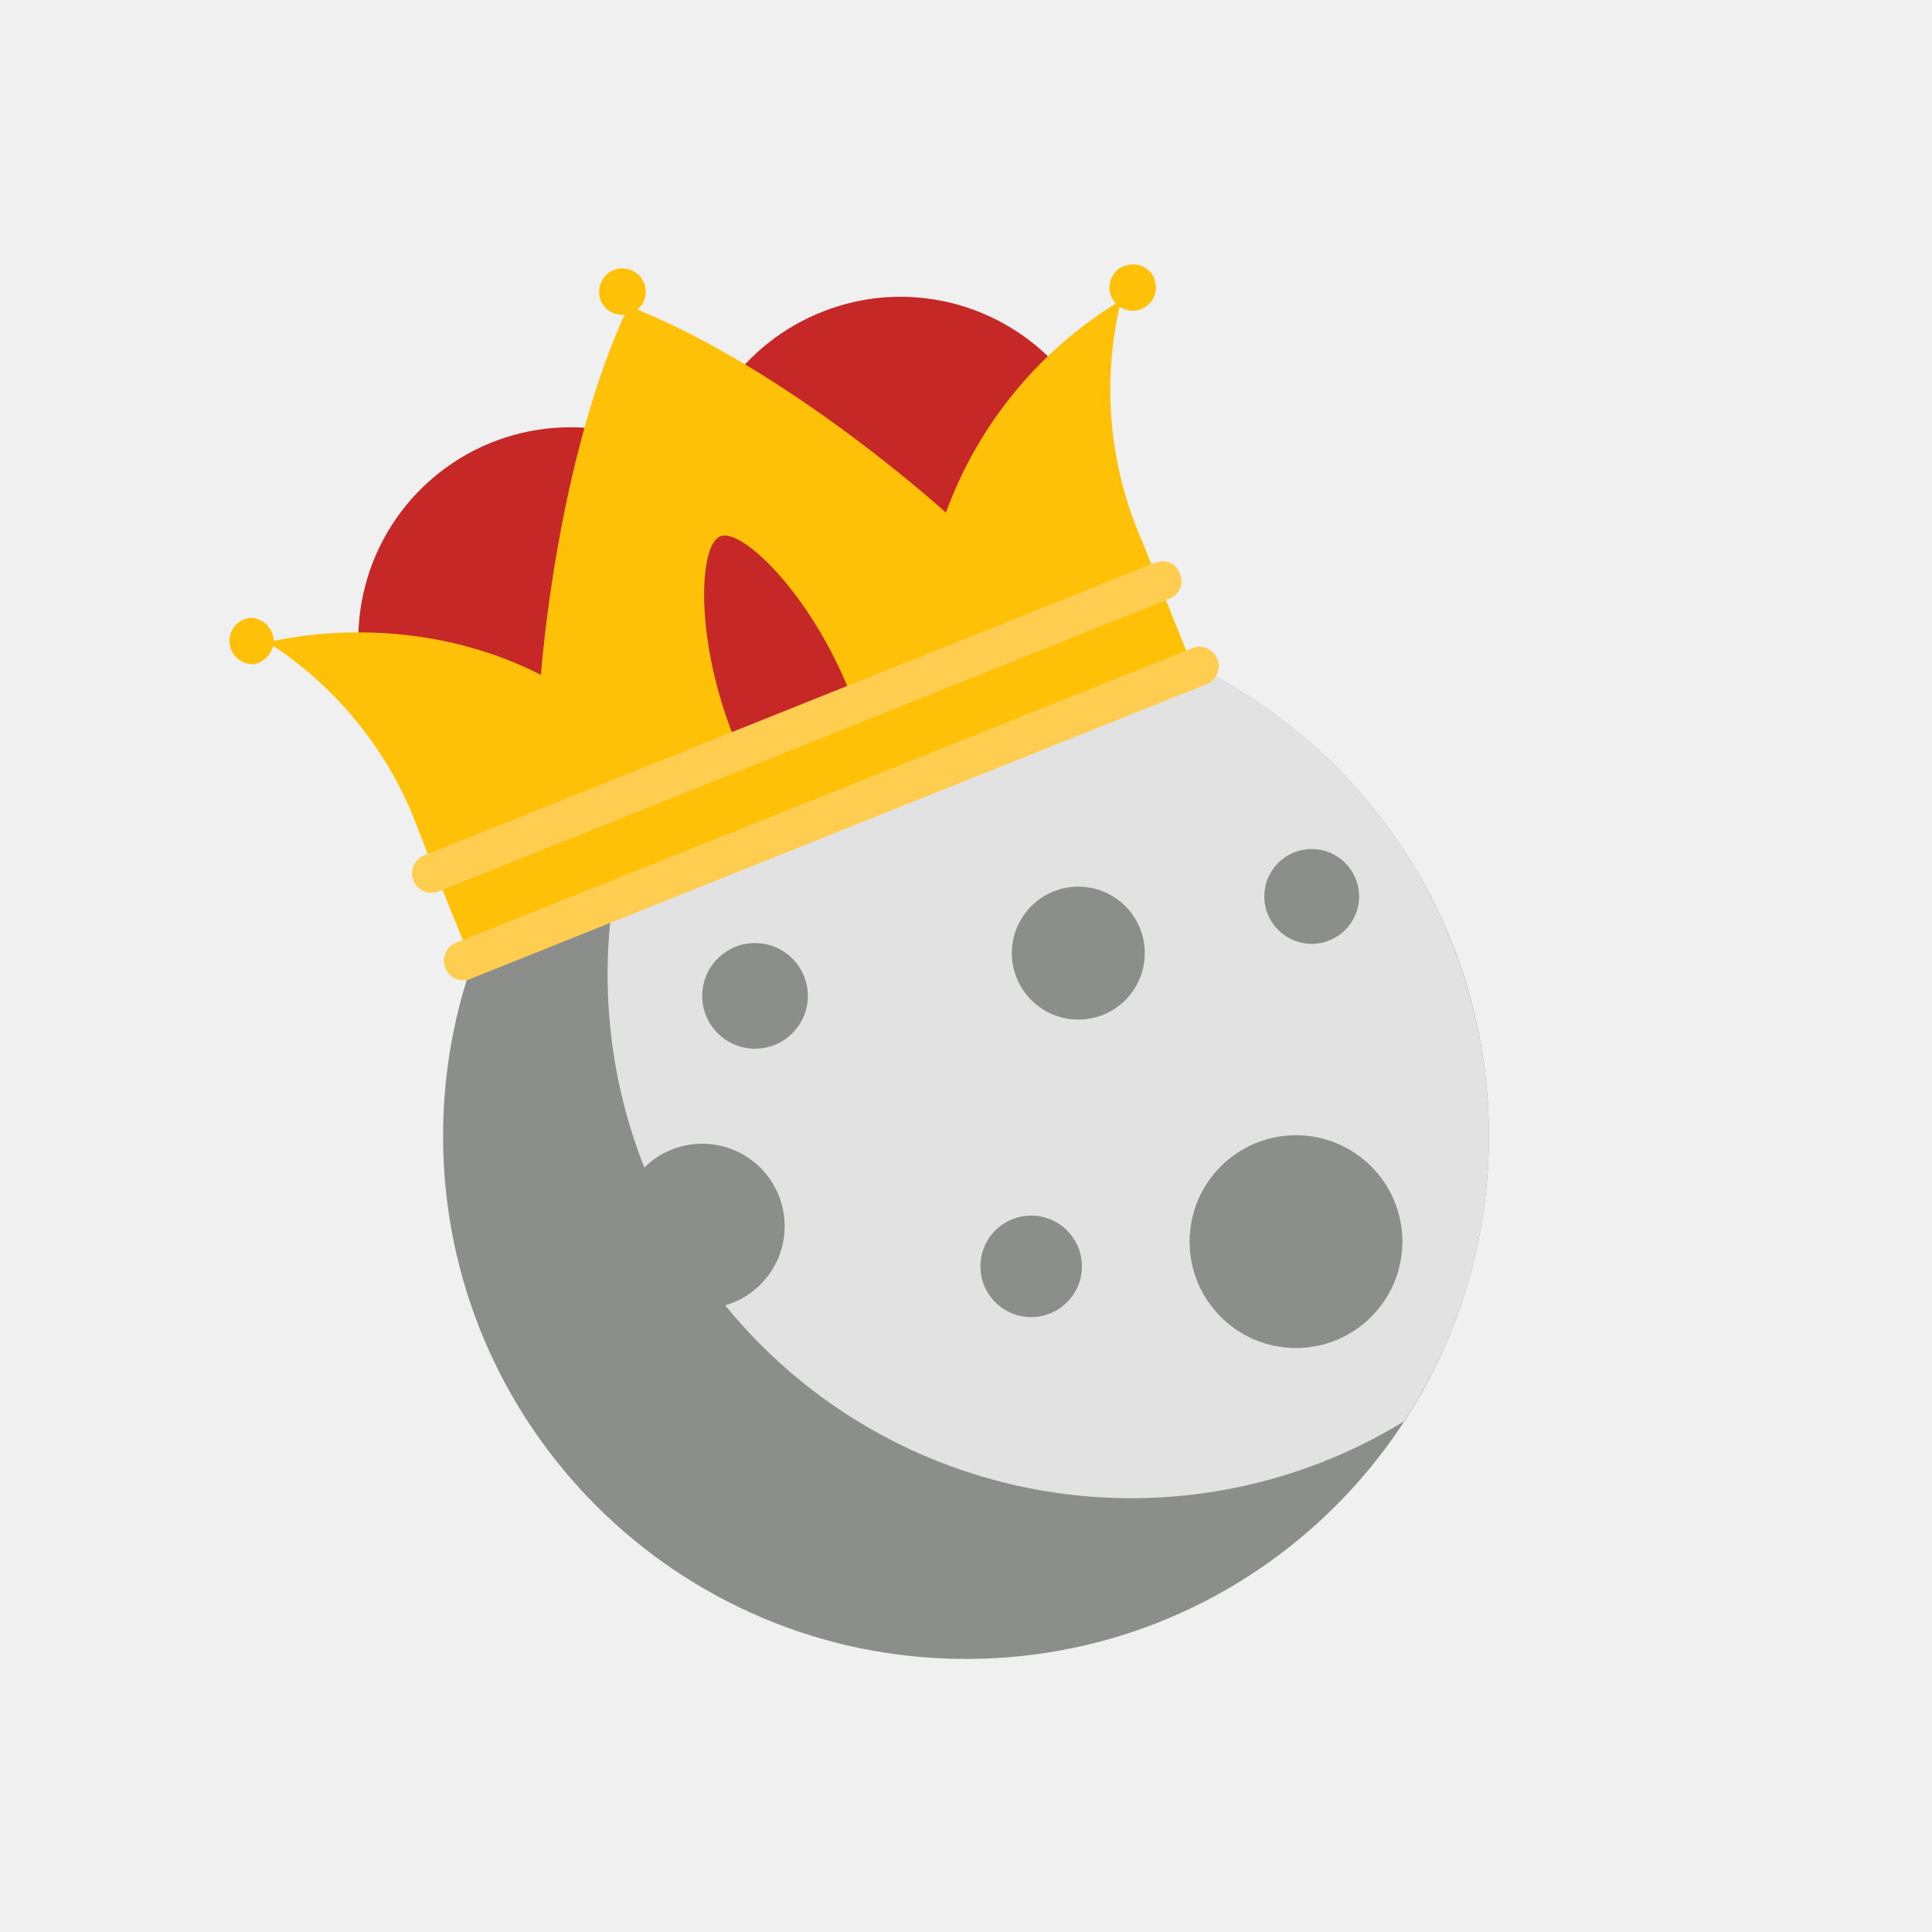
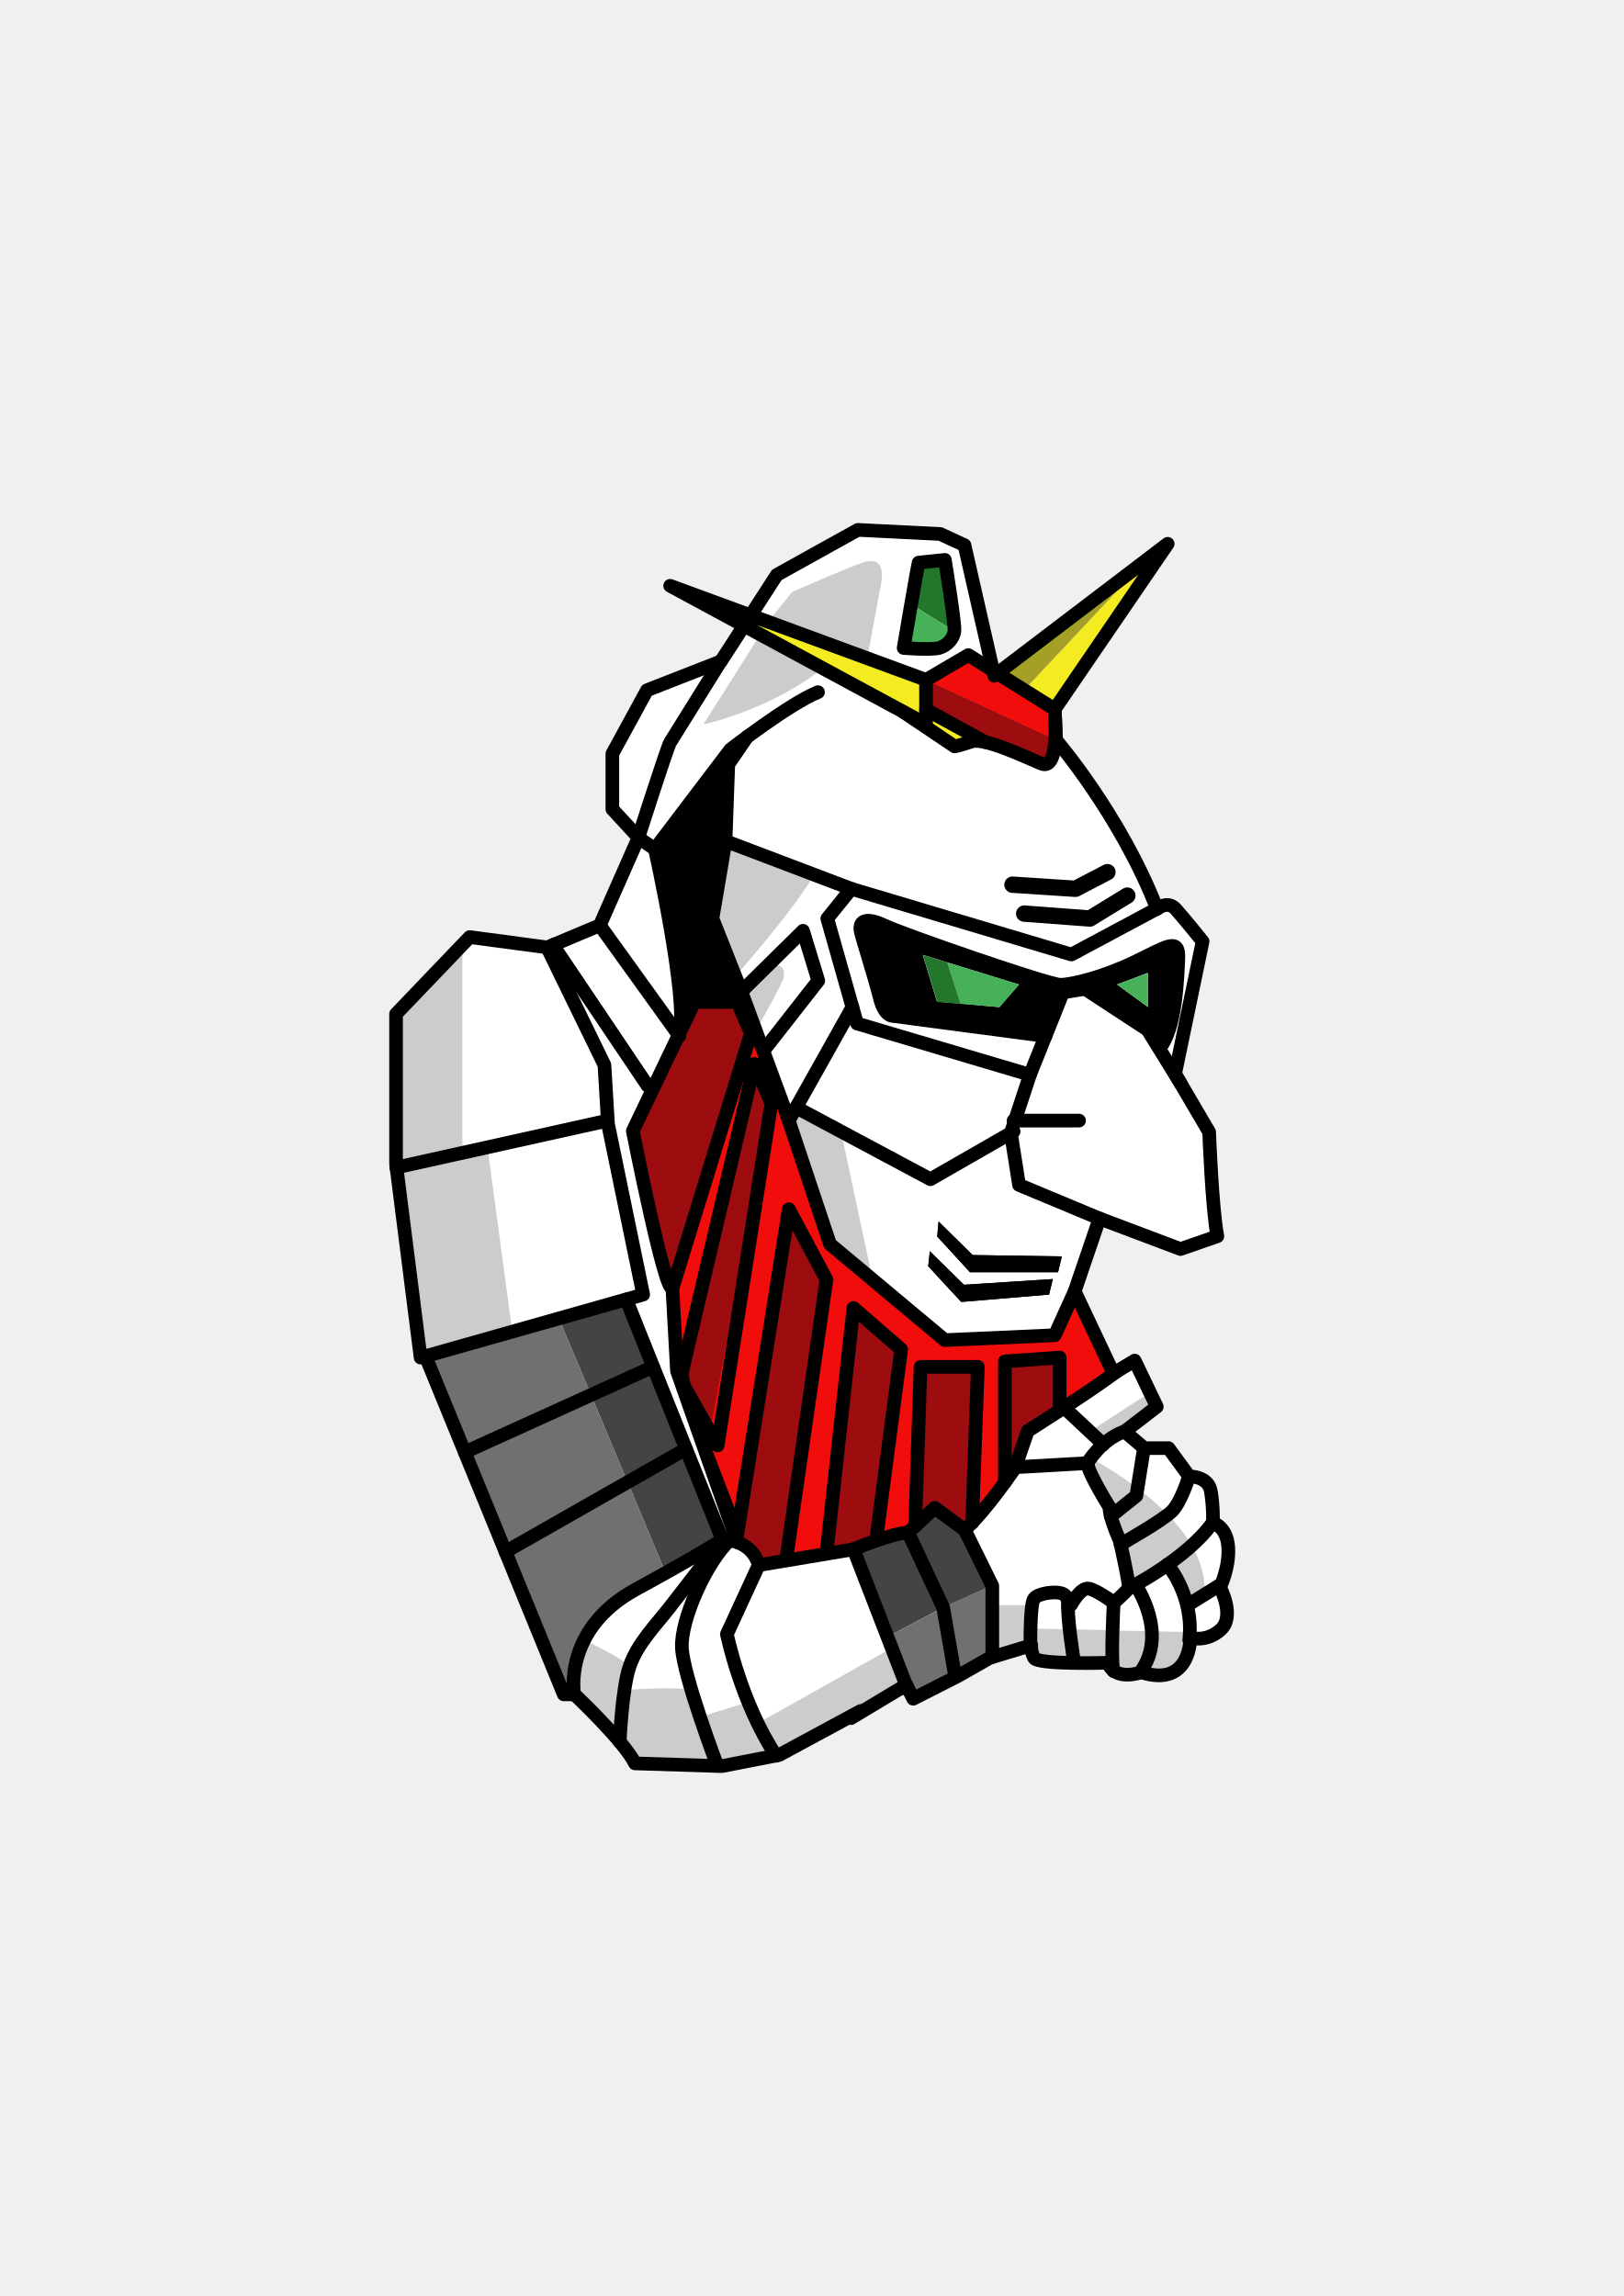
- <svg xmlns="http://www.w3.org/2000/svg" width="40" height="40" viewBox="0 0 375 375" version="1.2">
-   <path d="M289 220.4a101.5 101.5 0 11-203 .2 101.5 101.5 0 01203-.2" fill="#8b8e8b" />
-   <path d="M289 220.4c0 20.5-6 39.5-16.5 55.5a101.6 101.6 0 01-138.2-142A101.6 101.6 0 01289 220.4" fill="#e2e2e2" />
-   <path d="M222.2 185a12.9 12.9 0 11-25.8 0 12.9 12.9 0 0125.8 0M202.2 130a4.8 4.8 0 11-9.6 0 4.8 4.8 0 019.6 0M272.2 241a20.6 20.6 0 11-41.3 0 20.6 20.6 0 0141.3 0M152.3 238a16 16 0 11-32 0 16 16 0 0132 0M145 160.4a4.4 4.4 0 11-8.7 0 4.4 4.4 0 018.7 0M210 245.8a9.8 9.8 0 11-19.7 0 9.8 9.8 0 0119.7 0M263.8 174a9.2 9.2 0 11-18.4 0 9.2 9.2 0 0118.4 0M156.8 193.3a10.2 10.2 0 11-20.5 0 10.2 10.2 0 0120.5 0" fill="#8b8e8b" />
-   <path d="M84.8 170l140.4-56.3 5.6 14-140.4 56.2zm0 0" fill="#ffc107" />
-   <path d="M159.4 60.6a41.2 41.2 0 00-25 29.8 41.2 41.2 0 00-61.8 49.3c3.8 9.3 11.7 17 21.7 23.2l119.2-47.8a52 52 0 00-.5-31.7 41.2 41.2 0 00-53.6-22.8" fill="#c62828" />
-   <path d="M217.6 58.3a73 73 0 004.2 47l2.2 5.6-59 23.6c-7.7-19.3-21-32.1-25.2-30.4-4.2 1.7-5 20.1 2.8 39.4l-59 23.7-2.2-5.6A73 73 0 0052 124.7s26.4-7.3 53 6.3c0 0 2.9-41.7 17-71.6 30.8 12 61.6 40.1 61.6 40.1a79.9 79.9 0 0134-41.2zm0 0" fill="#ffc107" />
-   <path d="M125 54.9a4.6 4.6 0 010 3.5 4.6 4.6 0 01-8 .7 4.4 4.4 0 01-.6-3.4 4.6 4.6 0 012.7-3.3 4.7 4.7 0 012.6-.2 4.3 4.3 0 011.7.7 4.3 4.3 0 011.2 1.2l.4.8zm0 0" fill="#ffc107" />
-   <path d="M224 54.1a4.7 4.7 0 01.3 2.6 4 4 0 01-.7 1.6 4.5 4.5 0 01-7.5-5 5 5 0 011.3-1.3 5 5 0 011.7-.6 4.5 4.5 0 015 2.7zm0 0" fill="#ffc107" />
-   <path d="M52.8 122.8a4.3 4.3 0 01.2 2.6 4.6 4.6 0 01-2 2.8 4.3 4.3 0 01-1.6.7 4.5 4.5 0 11-.7-9 4.8 4.8 0 011.7.4 4.6 4.6 0 012.4 2.5zm0 0" fill="#ffc107" />
-   <path d="M224.2 109.2L82.4 166c-2 .8-3 3-2.1 5 .7 1.9 3 2.8 4.9 2L227 116.2c2-.8 2.9-3 2-4.9-.7-2-2.9-2.9-4.8-2zm0 0" fill="#ffcd50" />
-   <path d="M230.9 126L89 182.8a3.8 3.8 0 102.8 7L233.7 133a3.8 3.8 0 10-2.8-7zm0 0" fill="#ffcd50" />
+ <svg xmlns="http://www.w3.org/2000/svg" version="1.1" id="Layer_1" x="0px" y="0px" viewBox="0 0 595.3 841.9" style="enable-background:new 0 0 595.3 841.9;" xml:space="preserve">
+   <style type="text/css">
+ 	.st0{fill:#FFFFFF;}
+ 	.st1{fill:#CCCCCC;}
+ 	.st2{fill:#F5EB21;}
+ 	.st3{fill:#47B15A;}
+ 	.st4{fill:#A4A027;}
+ 	.st5{fill:#9D0D10;}
+ 	.st6{fill:#F10D0B;}
+ 	.st7{fill:#707070;}
+ 	.st8{fill:#444444;}
+ 	.st9{fill:#23772D;}
+ 	.st10{fill:none;stroke:#000000;stroke-width:5;stroke-linecap:round;stroke-linejoin:round;stroke-miterlimit:10;}
+ 	.st11{fill:none;stroke:#000000;stroke-width:6;stroke-linecap:round;stroke-linejoin:round;stroke-miterlimit:10;}
+ 	.st12{fill:none;stroke:#000000;stroke-width:4;stroke-linecap:round;stroke-linejoin:round;stroke-miterlimit:10;}
+ 	.st13{fill:none;stroke:#000000;stroke-width:10;stroke-linecap:round;stroke-linejoin:round;stroke-miterlimit:10;}
+ </style>
+   <g>
+     <path class="st0" d="M415.9,498.9l8.1,16.9l-11.8,9.1c-3.1,1.1-5.7,2.8-7.7,4.7l-14.4-13.5c6.4-4.2,13.8-9.2,19.6-13.4L415.9,498.9   z" />
+     <polygon class="st1" points="421.6,510.6 399.5,524.9 403.1,529.6 424,515.8  " />
+     <path class="st0" d="M249.2,378.9l-0.3,0.6l-29-40.2l5.8-13l8.4-19.1l6.1,4.1C240.2,311.3,252.4,366.3,249.2,378.9L249.2,378.9z" />
+     <path class="st0" d="M450.1,567.2c0.4,6.1-1.8,11.8-2.7,13.9l-6.1,3.7c0.1-0.3,1.7-7.4-4.4-18.1c2.9-2.6,5.6-5.5,7.6-8.4   C444.5,558.3,449.6,559.6,450.1,567.2z" />
+     <path class="st0" d="M447,581.9c0,0,5.6,10.7,0.3,15.5c-5,4.5-10.5,3.2-11.1,3c0.1-0.7,0.1-1.4,0.1-2.1c0.1-3.6-0.3-6.8-1-9.8   l6.1-3.7c0,0,0,0,0,0l6.1-3.7C447.2,581.6,447,581.9,447,581.9z" />
+     <path class="st0" d="M446.4,453.2l-13.5,4.7l-29.8-11.2l-29.5-12.3l-3-19l1.5-4.6l5.4-16.8l5.7-14.2l6.5-16l1.7-0.3l0.5-0.1   l5.9-0.9l22.8,14.9l4.2,6.9l8.1,13.1l10.3,17.5C443.3,415,444.3,442.4,446.4,453.2z" />
+     <path class="st0" d="M444.5,558.3c-2,2.9-4.7,5.8-7.6,8.4c-2-3.5-4.8-7.3-8.8-11.4c0.7-0.5,1.3-1,1.6-1.4   c3.4-3.5,6.1-12.6,6.1-12.6s6.8-0.3,7.9,5.3C444.7,552.3,444.5,558.3,444.5,558.3z" />
+     <path class="st1" d="M436.9,566.8c6.2,10.7,4.5,17.8,4.4,18.1c0,0,0,0,0,0l-6.1,3.7c-2.2-8.9-6.9-14.5-7.2-14.8c0,0,0,0,0,0   C431,571.7,434.1,569.3,436.9,566.8z" />
+     <path class="st1" d="M422.3,598.1l14,0.3c0,0.7-0.1,1.4-0.1,2.1c0,0-0.1,0-0.1,0s0,0.3,0,0.9c0,0,0,0.1,0,0.1   c-0.3,3.7-2.3,16.7-18,11.7C421.7,608.2,422.6,602.9,422.3,598.1z" />
+     <path d="M424.9,384.4l-4.2-6.9l-22.8-14.9l-5.9,0.9l-0.4-2.7c5.4-0.8,14.7-3.5,24.2-8c11.7-5.6,16.4-9.3,16.1-1.5   C431.5,359.1,430.8,377.5,424.9,384.4z M420.9,369.3v-12.6l-11.4,4.3L420.9,369.3z" />
+     <path class="st0" d="M428.1,555.4c-3-3.1-6.6-6.4-11.1-9.7l2.4-14.7h8.9l7.6,10.4c0,0-2.7,9-6.1,12.6   C429.4,554.4,428.8,554.9,428.1,555.4z" />
+     <path class="st0" d="M435.3,588.6c0.7,2.9,1.2,6.2,1,9.8l-14-0.3c-0.7-9.1-5.7-16.6-6-17c2.6-1.5,7-4,11.7-7.4   C428.3,574.1,433.1,579.7,435.3,588.6z" />
+     <polygon class="st2" points="428,199.4 386.7,260 375.5,253 420.2,205.3 420.2,205.3  " />
+     <path class="st1" d="M422.3,598.1c0.4,4.9-0.6,10.2-4.2,15.1c0,0-6,2.2-9.8-0.4c-0.6-1.6-0.6-8.7-0.4-15L422.3,598.1z" />
+     <polygon class="st3" points="420.9,356.8 420.9,369.3 409.5,361  " />
+     <polygon class="st4" points="420.2,205.3 375.5,253 365.6,246.8  " />
+     <path class="st0" d="M417,545.7c-4.8-3.6-10.4-7.3-17.1-11.1c1-1.4,2.5-3.2,4.6-5c2.1-1.8,4.7-3.6,7.7-4.7l7.2,6.1L417,545.7z" />
+     <path class="st1" d="M399.9,534.6c6.7,3.8,12.4,7.5,17.1,11.1l-0.4,2.8l-9.4,7.5c-0.3-1.3-0.5-2.4-0.5-3.2c0,0-8.1-12.9-8.1-16.2   C398.6,536.5,399,535.8,399.9,534.6z" />
+     <path class="st0" d="M422.3,598.1l-14.4-0.3c0.1-5.3,0.4-10,0.4-10s4.9-4.5,5.4-5.3l0,0c0.1,0,1.1-0.5,2.6-1.4   C416.6,581.5,421.6,589,422.3,598.1z" />
+     <path class="st1" d="M428.1,555.4c3.9,4.1,6.8,7.9,8.8,11.4c-2.8,2.6-5.9,4.9-8.8,7c0,0,0,0,0,0c-4.7,3.3-9.1,5.9-11.7,7.4   c-1.5,0.8-2.5,1.3-2.6,1.4c0.4-0.8-2.2-12.5-3-16.2C410.8,566.3,423,559.4,428.1,555.4z" />
+     <path class="st1" d="M428.1,555.4c-5.2,4-17.4,10.9-17.4,10.9c-0.1-0.7-0.2-1.1-0.2-1.1s-2.3-5.2-3.3-9.2l9.4-7.5l0.4-2.8   C421.5,549,425.1,552.3,428.1,555.4z" />
+     <path class="st1" d="M392.1,597.4l15.8,0.3c-0.2,6.3-0.2,13.4,0.4,15c-1-0.7-1.8-1.7-2.4-3.2c0,0-5.9,0.2-12.2,0.1v0   C393.8,609.6,392.8,603.5,392.1,597.4z" />
+     <path class="st0" d="M390.1,516.1l14.4,13.5c-2,1.8-3.6,3.7-4.6,5c-0.9,1.2-1.3,1.9-1.3,1.9l-26.4,1.5l4.6-13.4   c0,0,5.1-3.2,11.7-7.5C389.1,516.8,389.6,516.4,390.1,516.1z" />
+     <path class="st0" d="M355.6,466.5h32.3l1.4-5.7l-32.6-0.5l-12.5-12.3l-0.5,5.5L355.6,466.5z M386,469l-32.6,2.1l-12.5-12.3   l-0.6,5.5l12,13.1l32.3-2.7L386,469z M403.1,446.8l-9.1,26.7l-7.3,16.1l-40.3,1.8l-26.5-22.2l-11.5-54.3l32.7,17.5l29.6-17l3,19   L403.1,446.8z" />
+     <path class="st0" d="M407.2,556c1,4,3.3,9.2,3.3,9.2s0.1,0.4,0.2,1.1c0.8,3.7,3.4,15.4,3,16.2l0,0c-0.5,0.8-5.4,5.3-5.4,5.3   s-6.3-4.7-9.3-5.2c-3-0.5-6.4,5.9-6.4,5.9s-0.4-0.3-1-1.4v0c-0.3-0.4-0.5-1-0.9-1.7c-1.2-2.5-10.1-1.4-11.7,0.8   c-0.3,0.4-0.5,1.2-0.7,2.4h-14.6v-7.3l-10.1-20.5c0.8-0.7,1.7-1.6,2.6-2.5c4.2-4.3,8.9-10.5,12-14.9v0c2.3-3.2,3.8-5.4,3.8-5.4   l26.4-1.5c0,3.3,8.1,16.2,8.1,16.2C406.7,553.6,406.9,554.7,407.2,556z" />
+     <path class="st0" d="M399,582.5c3,0.5,9.3,5.2,9.3,5.2s-0.3,4.7-0.4,10l-15.8-0.3c-0.4-4.1-0.7-8.2-0.5-10.3c0.6,1.1,1,1.4,1,1.4   S396,582,399,582.5z" />
+     <path class="st1" d="M393.8,609.6c-6.9-0.1-14.3-0.5-15-1.9c-0.7-1.4-0.9-2.7-1-3.5c0,0,0-0.4,0-1c0,0,0,0,0,0c0-1.3,0-3.6,0-6.1   l14.2,0.3C392.8,603.5,393.8,609.6,393.8,609.6L393.8,609.6z" />
+     <polygon points="389.3,460.7 387.9,466.5 355.6,466.5 343.6,453.4 344.1,447.9 356.6,460.2  " />
+     <path d="M336.6,344.2c18.2,6.6,48.9,16.9,52,16.9c0.6,0,1.5-0.1,2.5-0.2c0.2,0,0.3-0.1,0.5-0.1l0.4,2.7l-0.5,0.1l-1.7,0.3l-6.5,16   l-56.1-7.4c0,0-3,0.2-4.7-6.8c-1.7-6.9-6.1-20.6-6.9-24c-0.9-3.4,1-5.9,8.5-2.4C325.8,340.2,330.5,342,336.6,344.2z M366.4,369.3   l7.2-8.3l-26.3-8.1l-9-2.8l5.2,17.2l8.6,0.7L366.4,369.3z" />
+     <path class="st0" d="M387,267.8l0.2,3.6l-0.3-0.1C387,270.1,387,268.9,387,267.8z" />
+     <path class="st0" d="M392.1,597.4l-14.2-0.3c0.1-3,0.2-6.3,0.6-8.5c0.2-1.1,0.4-2,0.7-2.4c1.5-2.2,10.5-3.4,11.7-0.8   c0.3,0.7,0.6,1.3,0.9,1.7v0C391.4,589.2,391.6,593.3,392.1,597.4z" />
+     <polygon points="386,469 384.6,474.7 352.4,477.4 340.3,464.3 340.9,458.8 353.4,471.1  " />
+     <path class="st5" d="M385.3,278.8c-0.8,1.3-1.9,1.8-3.4,1.2c-1.7-0.7-3.7-1.6-5.9-2.6c-0.4-0.2-0.9-0.4-1.3-0.6   c-0.9-0.4-1.9-0.8-2.8-1.2c-0.4-0.2-0.7-0.3-1.1-0.5c-1.6-0.6-3.2-1.2-4.7-1.8c-0.4-0.1-0.8-0.3-1.1-0.4c-1.3-0.4-2.6-0.8-3.8-1   l-21.6-11.8v-10.9l47.4,21.9c0,0,0,0.1,0,0.1c0,0.4-0.1,0.8-0.1,1.1c-0.1,1-0.2,1.9-0.4,2.8c0,0.3-0.1,0.5-0.2,0.8   c-0.2,0.8-0.4,1.5-0.7,2.1C385.5,278.4,385.4,278.6,385.3,278.8z" />
+     <path class="st1" d="M363.9,588.6h14.6c-0.3,2.2-0.5,5.5-0.6,8.5c-0.1,2.5-0.1,4.8,0,6.1l-13.9,4.2V588.6z" />
+     <polygon class="st0" points="377.6,394.1 372.1,410.8 370.6,415.4 341.1,432.4 308.3,414.9 291.9,406.1 291.9,406.1 312.5,369.3    314.2,375.3  " />
+     <polygon class="st3" points="373.6,361 366.4,369.3 352.2,368.1 347.3,352.9  " />
+     <path class="st5" d="M372.2,538.1c0,0-1.5,2.3-3.8,5.4v-44.3l20.1-1.4v19.3c-6.7,4.3-11.7,7.5-11.7,7.5L372.2,538.1z" />
+     <path class="st6" d="M386.9,271.2l-47.4-21.9l15.5-9.1l8.9,5.6v0l0.5,2l1.3-1l9.9,6.2l11.1,7l0.4,7.8c0,0,0,0,0,0   C387,268.9,387,270.1,386.9,271.2z" />
+     <path class="st0" d="M353.5,199.9l10.4,45.9l-8.9-5.6l-15.5,9.1l-21.7-8c0,0,3.7-19.3,5.1-27.3c1.4-7.9-1.9-9.3-6.6-7.8   c-4.7,1.5-26,10.8-26,10.8l-8.7,10.9l-6.5-2.4l9.6-14.9l29.7-16.5l30.2,1.5L353.5,199.9z M350,231.5c0.3-2.5-3.6-26.2-3.6-26.2   l-9.6,1c-0.2,0.8-1.5,8-2.7,15.3c-1.3,7.9-2.7,16-2.7,16s10,0.8,13,0C347.5,236.7,349.7,234,350,231.5z" />
+     <polygon class="st7" points="363.9,588.6 363.9,607.4 362.6,607.8 351.2,614.2 350.2,614.8 345.8,589.4 363.9,581.3  " />
+     <polygon class="st8" points="353.7,560.9 363.9,581.3 345.8,589.4 332.9,561.9 335.6,559.5 342.7,552.8  " />
+     <path class="st0" d="M356.3,271.9c0.6-0.2,1.5-0.3,2.5-0.2c0.2,0,0.5,0,0.7,0.1c0,0,0,0,0,0c0.2,0,0.5,0.1,0.7,0.1   c0.3,0.1,0.7,0.1,1,0.2c1.2,0.3,2.4,0.6,3.8,1c0.4,0.1,0.8,0.3,1.1,0.4c1.5,0.5,3.1,1.1,4.7,1.8c0.4,0.1,0.7,0.3,1.1,0.5   c1,0.4,1.9,0.8,2.8,1.2c0.4,0.2,0.9,0.4,1.3,0.6c2.2,0.9,4.3,1.9,5.9,2.6c1.5,0.6,2.6,0.1,3.4-1.2c0.1-0.2,0.2-0.4,0.3-0.6   c0.3-0.6,0.5-1.3,0.7-2.1c0.1-0.3,0.1-0.5,0.2-0.8c0.2-0.9,0.3-1.8,0.4-2.8c0-0.4,0.1-0.8,0.1-1.1c0,0,0-0.1,0-0.1l0.3,0.1   c0,0,23.6,27.4,37,61.9L392.8,350l-80.6-24.1l-13.5-5.1L266,308.4l1-28.1l6.9-10c-3.6,2.6-6,4.5-6,4.5l-27.7,36.5l-6.1-4.1   c0,0,10.7-33.5,11.7-35c1-1.5,18.5-29.7,18.5-29.7l8.5-13.1l6,3.3l-20.8,32.9c0,0,23.8-4.9,43.7-20.5l29.8,16.1l0,0l0,0l18.5,12.5   C350,273.6,351.7,273.4,356.3,271.9z" />
+     <path class="st5" d="M358.5,501.2l-2.1,57.2c-0.9,0.9-1.8,1.8-2.6,2.5l-11-8.1l-7.2,6.7l2-58.3H358.5z" />
+     <polygon class="st9" points="347.3,352.9 352.2,368.1 343.6,367.4 338.4,350.2  " />
+     <polygon class="st7" points="345.8,589.4 350.2,614.8 334.5,622.7 332.9,619.7 327,604.3 325.4,600.2  " />
+     <path class="st9" d="M350,231.5l-15.9-9.9c1.2-7.3,2.5-14.5,2.7-15.3l9.6-1C346.5,205.3,350.4,228.9,350,231.5z" />
+     <path class="st8" d="M332.9,561.9l12.8,27.5l-20.4,10.8L312.9,568c0,0,3.8-1.6,8.3-3.2C325.4,563.3,330.2,561.9,332.9,561.9z" />
+     <polygon class="st2" points="339.5,260.2 339.5,265.5 331.5,261.2 331.5,261.2 331.4,261.1 301.6,245.1 278.7,232.7 272.7,229.4    275.1,225.6 281.7,228 317.9,241.3 339.5,249.3  " />
+     <path class="st2" d="M339.5,265.5v-5.3l21.6,11.8c-0.4-0.1-0.7-0.1-1-0.2c-0.2,0-0.5-0.1-0.7-0.1c0,0,0,0,0,0   c-0.3,0-0.5-0.1-0.7-0.1c-1-0.1-1.8,0-2.5,0.2c-4.6,1.5-6.2,1.8-6.2,1.8l-18.5-12.5L339.5,265.5z" />
+     <path class="st3" d="M334.1,221.6l15.9,9.9c-0.3,2.5-2.5,5.2-5.6,6.1c-3,0.8-13,0-13,0S332.8,229.5,334.1,221.6z" />
+     <path class="st5" d="M330.4,494.8l-9.2,70c-4.5,1.6-8.3,3.2-8.3,3.2l-9.9,1.7l9.9-90.1L330.4,494.8z" />
+     <path class="st0" d="M388.6,361.1c-3.1,0-33.8-10.3-52-16.9c-6-2.2-10.7-4-12.6-4.9c-7.4-3.5-9.3-1-8.5,2.4   c0.8,3.4,5.2,17.1,6.9,24c1.7,6.9,4.7,6.8,4.7,6.8l56.1,7.4l-5.7,14.2l-63.4-18.8l-1.7-6l-9.2-32.5l8.9-10.9l80.6,24.1l31.4-16.7   c0,0,3.8-3.3,6.8,0c3,3.3,9.9,11.9,9.9,11.9l-10.1,48.6l2.2,3.8l-8.1-13.1c5.9-6.9,6.6-25.4,6.9-33.1c0.3-7.8-4.4-4-16.1,1.5   c-9.5,4.6-18.8,7.2-24.2,8c-0.2,0-0.4,0-0.5,0.1C390.1,361,389.2,361.1,388.6,361.1z" />
+     <path class="st0" d="M325.4,600.2l1.6,4l-49.2,27.5c-1.3-2.6-2.4-5.2-3.4-7.7c-5.5-13.5-7.8-25-7.8-25l11.7-25.3l10-1.7l14.8-2.5   l9.9-1.7L325.4,600.2z" />
+     <path class="st1" d="M316.4,206.3c4.7-1.5,8-0.2,6.6,7.8c-1.4,7.9-5.1,27.3-5.1,27.3L281.7,228l8.7-10.9   C290.4,217.1,311.6,207.8,316.4,206.3z" />
+     <path class="st1" d="M278.7,232.7l22.9,12.4c-20,15.6-43.7,20.5-43.7,20.5L278.7,232.7z" />
+     <path class="st1" d="M266,308.4l32.6,12.4c-9.3,15.2-28.5,36.7-29,37.3l-8.4-21.3L266,308.4z" />
+     <polygon class="st1" points="291.9,406.1 308.3,414.9 319.9,469.2 304.3,456.2 289.2,410.8 291.9,406.1  " />
+     <path class="st1" d="M327,604.3l6,15.4l-1-2l-16.3,9.8h0l-29.8,16.1l-1.3,0.3c-2.5-3.9-4.8-7.9-6.7-12L327,604.3z" />
+     <path class="st1" d="M277.1,377.9l-5.3-14.3l8-7.9c6.6-4.2,7.9-0.2,7.6,2.3C287.1,360.6,277.1,377.9,277.1,377.9z" />
+     <path class="st5" d="M282.7,404.5L263.1,530l-11.5-20.4c-0.4-0.7-0.7-1.4-0.9-2.1c-0.7-2.1-0.8-4.4-0.2-6.5l26.1-111L282.7,404.5z" />
+     <path class="st0" d="M287.5,358c0.3-2.5-1-6.6-7.6-2.3l14.5-14.4l5.6,18.3l-19.4,24.9l-0.9,0.4l-2.5-6.9   C277.1,377.9,287.1,360.6,287.5,358z" />
+     <path class="st0" d="M280.6,384.4l19.4-24.9l-5.6-18.3l-14.5,14.4l-8,7.9l-2.2-5.6c0,0,0,0,0,0c0.5-0.6,19.7-22.1,29-37.3l13.5,5.1   l-8.9,10.9l9.2,32.5l-20.6,36.8l-2.7,4.8l-0.9-2.6l-8.7-23.5L280.6,384.4z" />
+     <path class="st1" d="M274.3,624.1c1,2.5,2.2,5.1,3.4,7.7c1.9,4,4.2,8.1,6.7,12l-19.7,3.8l-1.7,0c0,0-3.2-8.4-6.4-18L274.3,624.1z" />
+     <path class="st0" d="M270.3,565.5c3,1.1,6.4,3.5,7.8,8.3l-11.7,25.3c0,0,2.3,11.4,7.8,25l-17.7,5.4c-1.1-3.2-2.2-6.6-3.1-9.9   c-1.9-6.3-3.3-12-3.5-15.4c-0.5-10.4,9.1-31.6,17.6-39.5C268.5,564.9,269.4,565.1,270.3,565.5z" />
+     <path d="M249.2,378.9c3.3-12.5-9-67.6-9-67.6l27.7-36.5c0,0,2.4-1.9,6-4.5l-6.9,10l-1,28.1l-4.8,28.4l8.4,21.3c0,0,0,0,0,0l2.2,5.6   l5.3,14.3l-1.9,0.8l-4.9-11.4h-15.7L249.2,378.9L249.2,378.9z" />
+     <path class="st0" d="M244,576.6c16.6-9.3,20.4-12,20.7-12.2c-0.4,0.6-14.5,18.8-19.3,24.9c-4.8,6.2-11.9,13.4-14.7,21.7   c-3-3.4-16.7-9.7-16.7-9.7c3.2-6.4,8.9-13.2,19-18.7C237.2,580.4,240.9,578.4,244,576.6L244,576.6z" />
+     <path class="st1" d="M228.9,619.7c0,0,18.7-1.5,24.6,0c1,3.3,2.1,6.7,3.1,9.9c3.2,9.6,6.4,18,6.4,18l-30.2-1   c-1.1-2.1-3.1-4.9-5.6-7.9c0,0,0,0,0,0C227.2,638.3,227.6,628.3,228.9,619.7z" />
+     <polygon class="st8" points="239.4,501.2 251.5,531.3 230.1,543.5 216.7,511.5  " />
+     <path class="st5" d="M250.7,507.6c0.2,0.7,0.6,1.4,0.9,2.1l11.5,20.4l12.2,15.8l13.9-102.4l13.8,25.8l-14.8,102.9l-10,1.7   c-1.4-4.8-4.8-7.2-7.8-8.3v0l-20.3-57.7L250.7,507.6z" />
+     <path class="st6" d="M250.1,507.8l-1.8-5.2l-1.7-30.5l28.7-93.3l0-0.1l1.9-0.8l2.5,6.9l8.7,23.5l0.9,2.6l15.1,45.3l15.6,13   l26.5,22.2l40.3-1.8l7.3-16.1l14.2,30.1l1.6-0.9c-5.8,4.3-13.2,9.3-19.6,13.4c-0.5,0.4-1.1,0.7-1.6,1v-19.3l-20.1,1.4v44.3v0   c-3.2,4.4-7.8,10.5-12,14.9l2.1-57.2h-21l-2,58.3l-2.6,2.4c-2.7,0-7.5,1.4-11.7,2.9l9.2-70l-17.5-15.3l-9.9,90.1l-14.8,2.5   L303,469.2l-13.8-25.8l-18.8,119.1l-11.5-30.1l23.9-128l-6.2-10.5l-26.1,107c-0.5,2.2-0.5,4.4,0.2,6.5L250.1,507.8z" />
+     <polygon class="st0" points="219.9,339.3 248.9,379.5 239.5,399.1 237.5,398.1 202.7,346.5  " />
+     <path class="st0" d="M232,414.7c0,0,11.8,59.8,14.5,57.5l1.7,30.5l1.8,5.2l20.3,57.7v0c-0.9-0.4-1.9-0.6-2.7-0.8   c-1.7-0.3-2.9-0.3-2.9-0.3l-13.3-33.2l-12-30.1l-9.9-24.7l6.3-1.8l-12.9-62.6l-0.1-1.2l-1.2-20.3l-21-43.1l2.1-0.9l34.7,51.6l2,1   L232,414.7z" />
+     <path class="st5" d="M246.6,472.2c-2.7,2.4-14.5-57.5-14.5-57.5l7.4-15.6l9.4-19.6l0.3-0.6l5.5-11.5h15.7l4.9,11.4l0,0.1   L246.6,472.2z" />
+     <path class="st8" d="M264.7,564.4c-0.3,0.2-4.1,2.9-20.7,12.2l-13.9-33.2l21.3-12.2L264.7,564.4   C264.7,564.4,264.7,564.4,264.7,564.4z" />
+     <polygon class="st8" points="229.5,476.5 239.4,501.2 216.7,511.5 204.9,483.4  " />
+     <path class="st0" d="M234.1,307.1l-5.8-6.3l-3.8-4.1v-20.3l12.7-23.3l27.1-10.7c0,0-17.5,28.1-18.5,29.7   C244.7,273.6,234.1,307.1,234.1,307.1z" />
+     <polygon class="st7" points="216.7,511.5 230.1,543.5 185.3,569 182.4,561.9 170.4,532.5  " />
+     <path class="st0" d="M228.9,619.7c0.5-3.3,1.1-6.4,1.9-8.6c2.8-8.4,9.9-15.5,14.7-21.7c4.7-6.1,18.8-24.3,19.3-24.9c0,0,0,0,0,0   s1.2,0,2.9,0.3c-8.5,7.9-18.1,29.1-17.6,39.5c0.2,3.4,1.6,9.2,3.5,15.4C247.6,618.2,228.9,619.7,228.9,619.7z" />
+     <polygon class="st0" points="222.9,412.1 235.8,474.7 229.5,476.5 204.9,483.4 187.8,488.3 178.7,420.7 222.8,410.8  " />
+     <polygon class="st0" points="221.6,390.5 222.8,410.8 178.7,420.7 169.5,422.7 169.5,346.4 172.2,343.6 190.5,346.1 200.6,347.4     " />
+     <path class="st1" d="M214.1,601.4c0,0,13.7,6.3,16.7,9.7c-0.8,2.3-1.4,5.3-1.9,8.6c-1.3,8.6-1.7,18.6-1.7,19   c-3.2-3.8-7.1-7.9-10.3-11.2c-3.6-3.7-6.4-6.3-6.4-6.3S208.8,612,214.1,601.4z" />
+     <polygon class="st7" points="204.9,483.4 216.7,511.5 170.4,532.5 158.2,502.7 158.2,502.6 156,497.3 187.8,488.3  " />
+     <path class="st0" d="M182.4,561.9L182.4,561.9l3,7.1l21.4,52.2h3.8c0,0,2.8,2.6,6.4,6.3l-0.8,1" />
+     <path class="st7" d="M244,576.6L244,576.6c-3.2,1.8-6.8,3.8-11,6.1c-10.1,5.5-15.8,12.4-19,18.7c-5.3,10.5-3.6,19.8-3.6,19.8h-3.8   L185.3,569l44.8-25.6L244,576.6z" />
+     <polygon class="st1" points="169.5,346.4 169.5,422.7 145.3,428.1 145.2,426.8 145.2,395.9 145.2,371.8  " />
+     <polygon class="st1" points="156,497.3 154.2,497.8 145.3,428.1 169.5,422.7 178.7,420.7 187.8,488.3  " />
+     <path class="st10" d="M336.8,206.3l9.6-1c0,0,3.9,23.7,3.5,26.2c-0.3,2.5-2.5,5.2-5.6,6.1c-3,0.8-13,0-13,0S336.3,208,336.8,206.3z   " />
+     <polygon class="st10" points="245.7,214.8 339.5,249.3 339.5,265.5  " />
+     <path class="st10" d="M331.4,261.2l18.6,12.5c0,0,1.7-0.3,6.2-1.8c4.6-1.5,18.5,5.1,25.6,8.1c7.1,3,4.8-20,4.8-20L355,240.2   l-15.5,9.1" />
+     <polygon class="st10" points="145.2,371.8 172.2,343.6 200.6,347.4 221.6,390.5 222.9,412.1 235.8,474.7 154.2,497.8 145.2,426.8     " />
+     <line class="st10" x1="145.3" y1="428.1" x2="222.8" y2="410.9" />
+     <path class="st10" d="M156,497.3l50.7,124h3.8c0,0-4.3-23.8,22.6-38.5s31.7-18.3,31.7-18.3l-35.2-88" />
+     <line class="st10" x1="170.4" y1="532.5" x2="239.4" y2="501.2" />
+     <line class="st10" x1="185.3" y1="569" x2="251.5" y2="531.3" />
+     <path class="st10" d="M210.5,621.2c0,0,18.3,17.2,22.3,25.4l31.9,1l21-4.1l29.8-16.1" />
+     <polyline class="st10" points="332.9,561.9 345.8,589.5 350.2,614.8  " />
+     <line class="st10" x1="312.9" y1="568" x2="332.9" y2="619.7" />
+     <path class="st10" d="M278.2,573.8l-11.7,25.4c0,0,5,24.8,18,44.6" />
+     <path class="st10" d="M227.2,638.7c0,0,0.8-19.3,3.6-27.6c2.8-8.4,9.9-15.5,14.7-21.7c4.8-6.2,19.3-24.9,19.3-24.9   s10.6-0.3,13.4,9.4l34.7-5.8c0,0,14.5-6.1,20-6.1l9.8-9.1l11,8.1l10.1,20.5v26.1" />
+     <path class="st10" d="M263,647.5c0,0-12.5-32.9-13-43.3c-0.5-10.4,9.1-31.6,17.6-39.5" />
+     <path class="st10" d="M377.8,604.3c0,0-0.3-15.9,1.3-18.1c1.5-2.2,10.5-3.4,11.7-0.8s1.9,3,1.9,3s3.4-6.4,6.4-5.9   c3,0.5,9.3,5.2,9.3,5.2s4.9-4.5,5.4-5.3c0.5-0.8-3.2-17.3-3.2-17.3s-4.1-9.1-3.8-12.4c0,0-8.1-12.9-8.1-16.2l-26.4,1.5   c0,0-10.9,16.2-18.5,22.8" />
+     <path class="st10" d="M372.2,538.1l4.6-13.4c0,0,20.4-12.8,32.9-22" />
+     <path class="st10" d="M398.6,536.6c0,0,4.9-8.6,13.6-11.7" />
+     <line class="st10" x1="390.1" y1="516.1" x2="404.5" y2="529.6" />
+     <polyline class="st10" points="419.4,531 416.6,548.5 407.2,556  " />
+     <path class="st10" d="M435.9,541.4c0,0-2.7,9-6.1,12.6c-3.4,3.5-19,12.3-19,12.3" />
+     <path class="st10" d="M393.8,609.6c0,0-2.8-17.2-2.2-22.6" />
+     <path class="st10" d="M408.3,587.8c0,0-1.2,22.1,0,25" />
+     <path class="st10" d="M413.7,582.5c0,0,21.6-11,30.8-24.1" />
+     <path class="st10" d="M416.3,581.1c0,0,12.3,17.8,1.8,32" />
+     <path class="st10" d="M428,573.7c0,0,9.9,11.4,8,27.7" />
+     <line class="st10" x1="447.4" y1="581.1" x2="435.3" y2="588.6" />
+     <path class="st10" d="M200.6,347.4l19.3-8.1l14.2-32.2l-9.6-10.4v-20.3l12.7-23.3l27.1-10.6l20.5-31.7l29.7-16.5l30.2,1.5l8.9,4.1   l10.9,47.9l63.6-48.4L386.7,260l0.5,11.4c0,0,23.6,27.4,37,61.9c0,0,3.8-3.3,6.8,0c3,3.3,9.9,11.9,9.9,11.9l-10.1,48.6l12.5,21.3   c0,0,1,27.4,3,38.2l-13.5,4.7l-29.7-11.2l-9.1,26.7l14.2,30.1l7.8-4.7l8.1,16.9l-11.8,9.1l7.2,6.1h8.9l7.6,10.4   c0,0,6.8-0.3,7.9,5.3c1,5.6,0.8,11.7,0.8,11.7s5.1,1.3,5.6,8.9s-3,14.7-3,14.7s5.6,10.6,0.3,15.5s-11.2,3-11.2,3s0.3,18.5-18,12.7   c0,0-9.6,3.5-12.2-3.5c0,0-25.9,0.8-27.1-1.8c-1.3-2.5-1-4.6-1-4.6l-15.2,4.6l-11.4,6.5l-16.7,8.5l-2.5-5.1l-20.3,12.2" />
+     <path class="st10" d="M264.2,242.5c0,0-17.5,28.1-18.5,29.7c-1,1.5-11.7,35-11.7,35l6.1,4.1l27.7-36.5c0,0,21.8-16.9,32.1-21" />
+     <polyline class="st11" points="371.2,324.4 394.3,325.9 406,319.8  " />
+     <polyline class="st11" points="375.5,335 399.6,336.8 413.3,328.4  " />
+     <line class="st10" x1="219.9" y1="339.3" x2="249.1" y2="379.9" />
+     <line class="st10" x1="202.7" y1="346.5" x2="237.4" y2="398.1" />
+     <path class="st10" d="M240.1,311.3c0,0,12.3,55.1,9,67.6" />
+     <path class="st10" d="M270.3,565.5l-22.1-62.8l-1.7-30.5c-2.7,2.4-14.5-57.5-14.5-57.5l22.6-47.3h15.7l5,11.5l-28.7,93.3" />
+     <polyline class="st10" points="273.9,270.2 267,280.3 266,308.4 312.1,325.9 303.3,336.8 314.2,375.3 377.6,394.1 389.7,363.9    397.8,362.6 420.7,377.6 433,397.5  " />
+     <polyline class="st10" points="266,308.4 261.2,336.8 271.8,363.6 294.4,341.3 300,359.6 280.6,384.4  " />
+     <polyline class="st10" points="271.8,363.6 288.3,408.3 304.3,456.2 346.4,491.4 386.7,489.6 394,473.5  " />
+     <polyline class="st10" points="312.1,325.9 392.8,350 424.2,333.2  " />
+     <path class="st10" d="M383.3,379.9l-56.1-7.4c0,0-3,0.2-4.7-6.8c-1.7-6.9-6.1-20.6-6.9-24c-0.8-3.4,1-5.9,8.5-2.4   c7.4,3.5,60.4,21.8,64.6,21.8c4.2,0,15.5-2.7,27.2-8.3c11.7-5.6,16.4-9.3,16.1-1.5c-0.3,7.8-1,26.2-6.9,33.1" />
+     <line class="st10" x1="312.5" y1="369.3" x2="289.2" y2="410.9" />
+     <polyline class="st10" points="291.9,406.1 341.1,432.4 371.6,414.9  " />
+     <polyline class="st10" points="377.6,394.1 370.6,415.4 373.6,434.5 403.1,446.8  " />
+     <line class="st10" x1="371.6" y1="410.9" x2="395.6" y2="410.9" />
+     <line class="st10" x1="361.2" y1="272.1" x2="339.5" y2="260.2" />
+     <path class="st10" d="M250.5,501.1l26.1-111l6.2,14.5L263.1,530l-11.5-20.3C250.1,507.1,249.7,504,250.5,501.1z" />
+     <polyline class="st10" points="258.8,532.5 270.3,562.6 289.2,443.4 303,469.2 288.2,572.1  " />
+     <polyline class="st10" points="303,569.6 312.9,479.6 330.4,494.8 321.2,564.8  " />
+     <polyline class="st10" points="335.5,559.5 337.5,501.2 358.5,501.2 356.4,558.4  " />
+     <polyline class="st10" points="368.4,543.5 368.4,499.2 388.5,497.8 388.5,517.1  " />
+     <polygon points="340.9,458.8 353.4,471.1 386,469 384.6,474.7 352.4,477.4 340.3,464.3  " />
+     <polygon points="344.1,447.9 356.6,460.2 389.3,460.7 387.9,466.5 355.6,466.5 343.6,453.4  " />
+   </g>
</svg>
